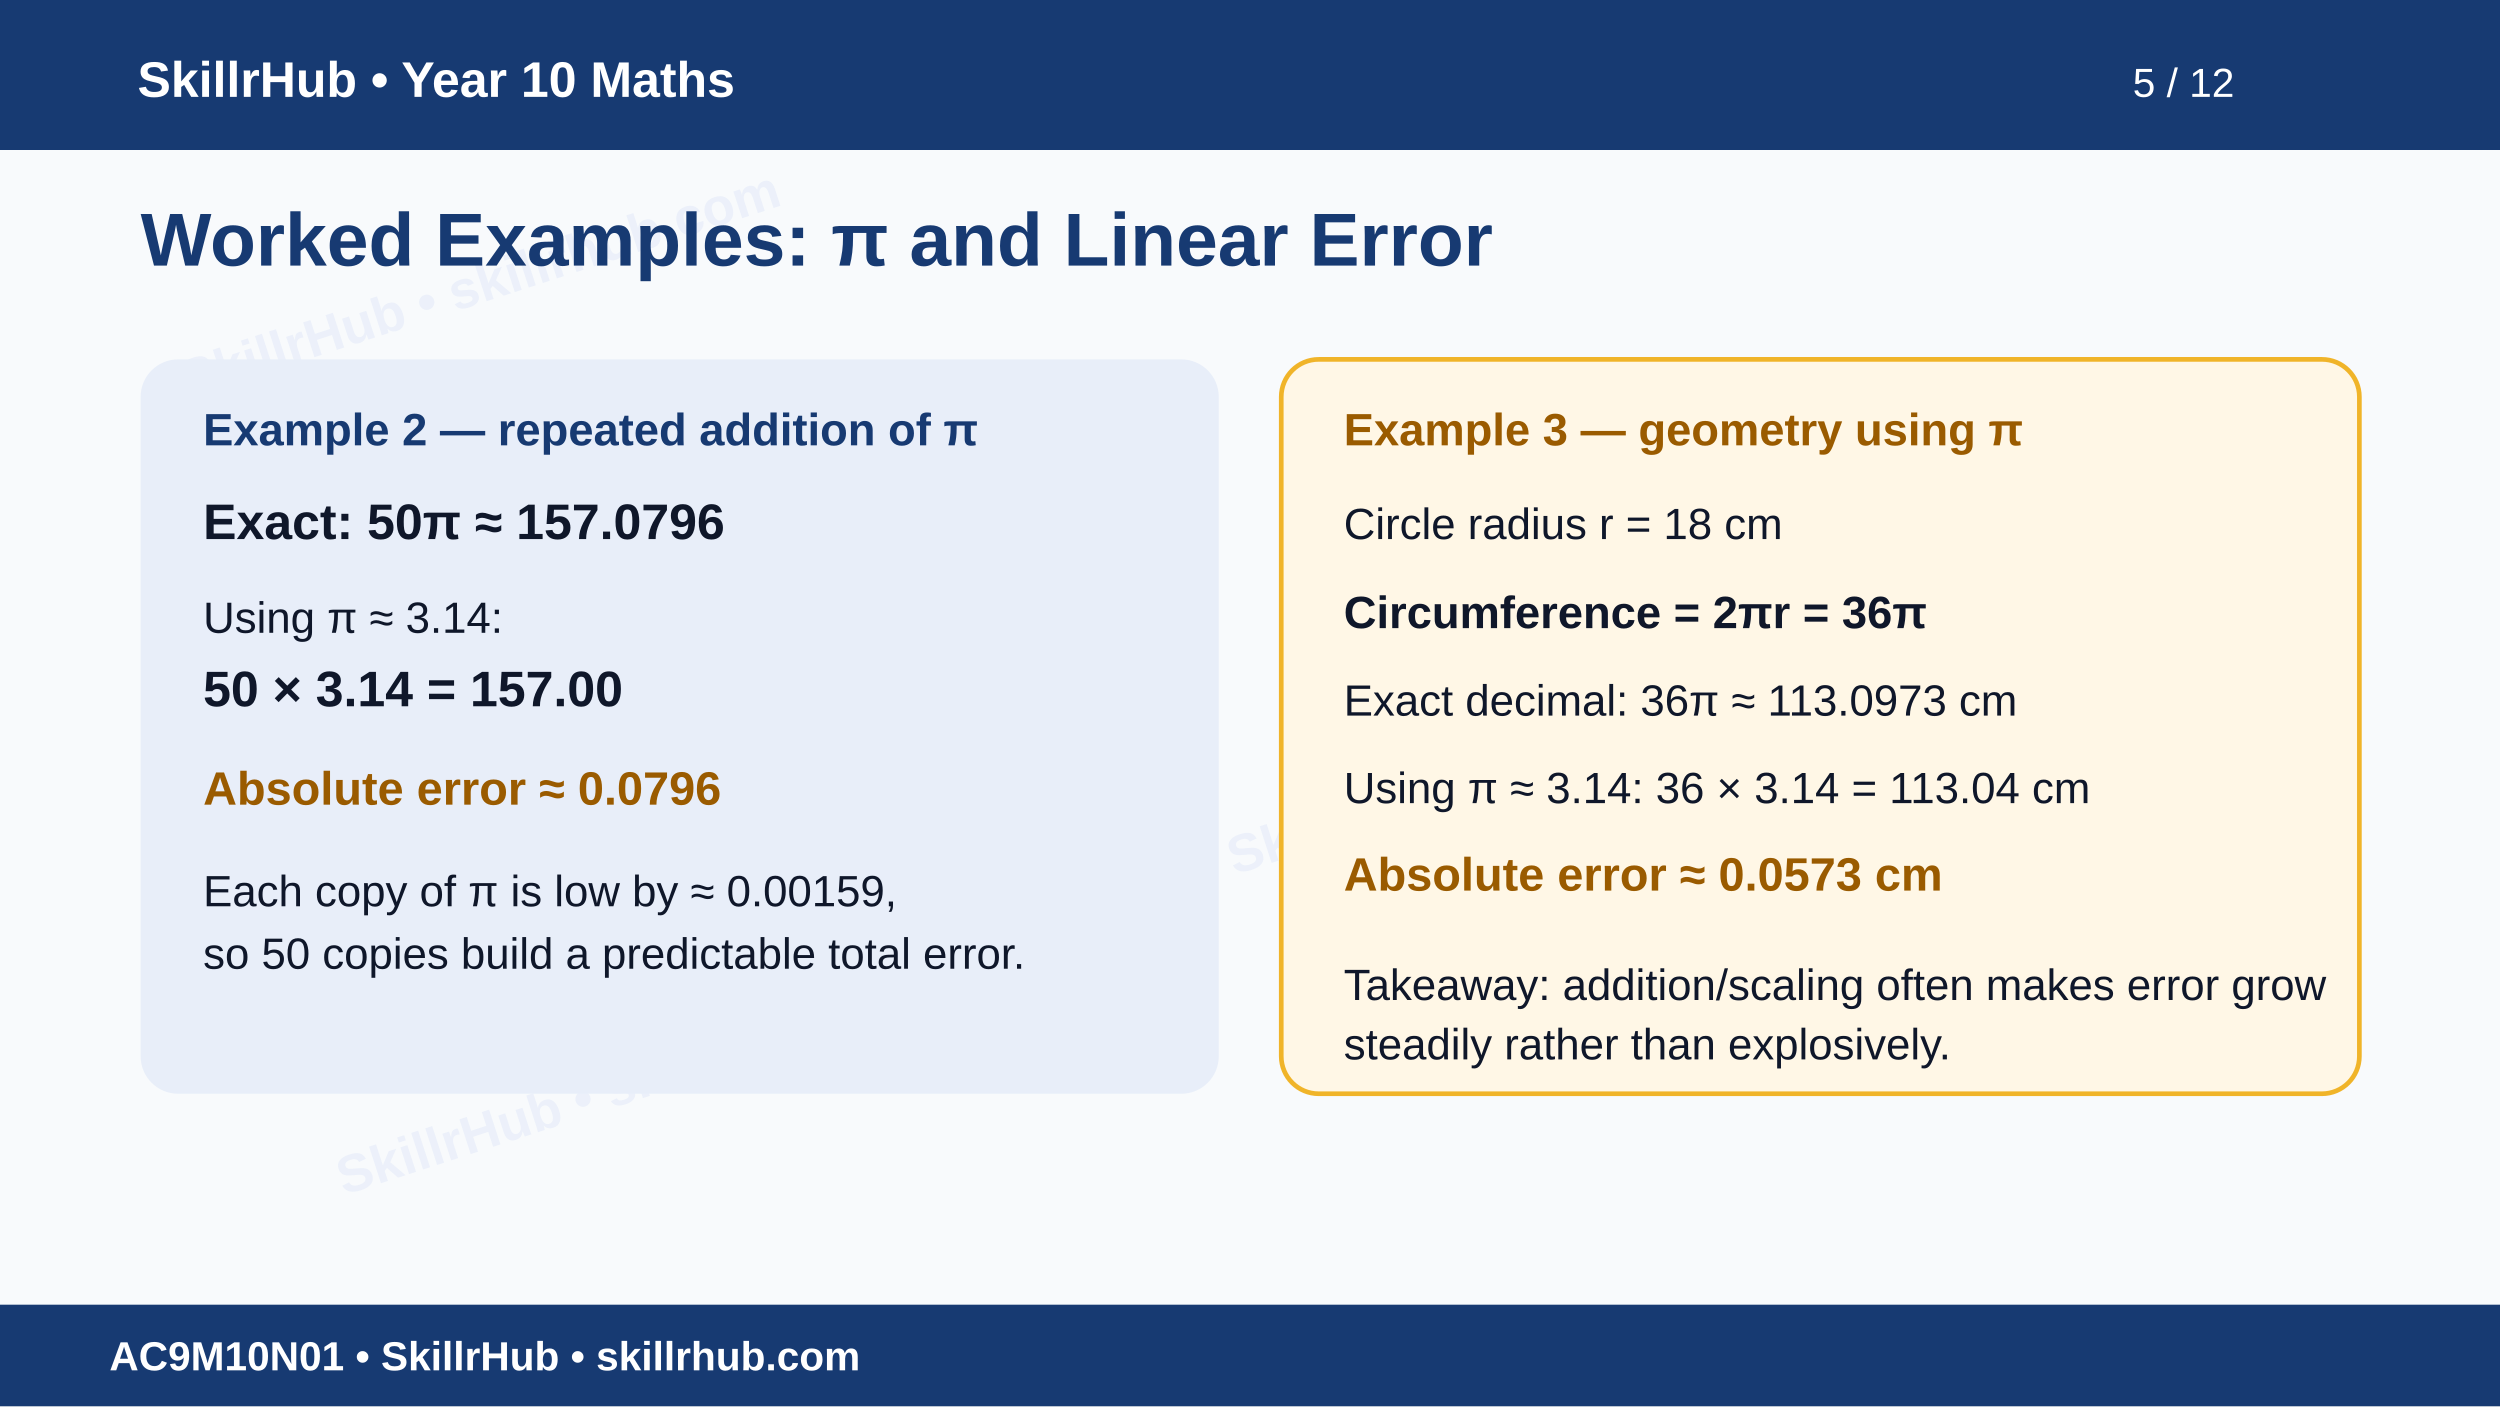
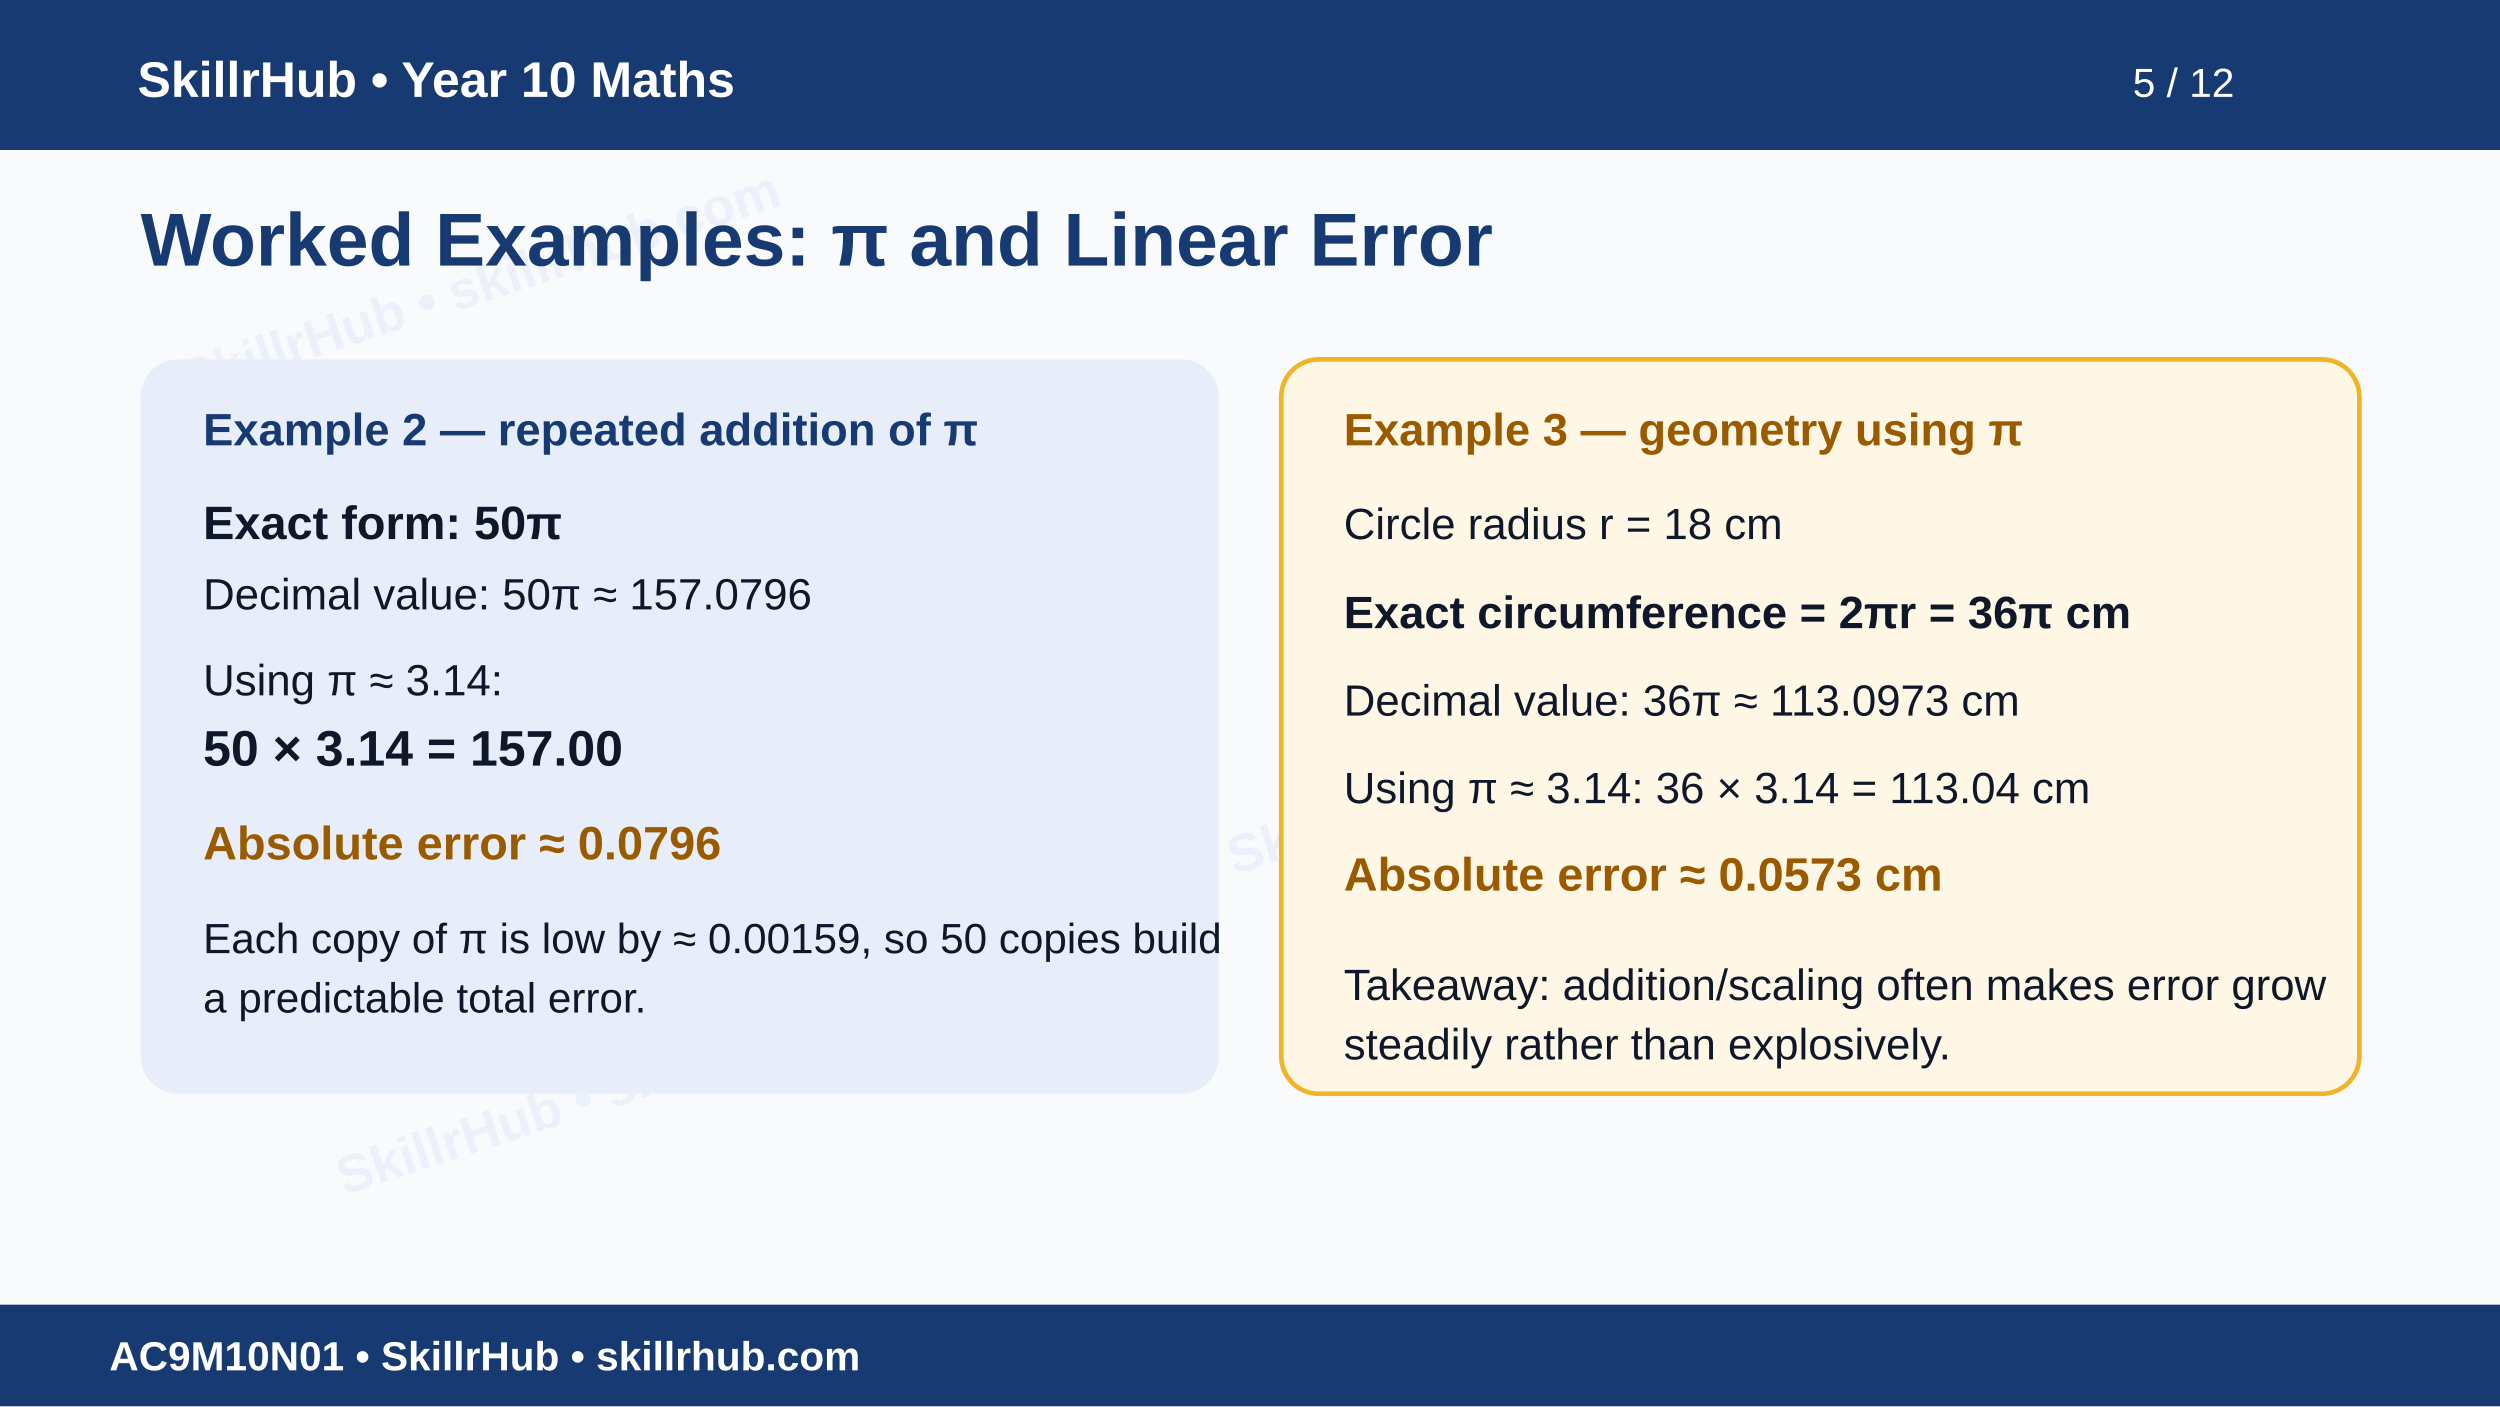
<svg xmlns="http://www.w3.org/2000/svg" width="1600" height="900" viewBox="0 0 1600 900" role="img" aria-labelledby="title desc">
  <rect width="1600" height="900" fill="#f8fafc" />
  <g opacity=".055" fill="#1d4ed8" font-family="Arial,Helvetica,sans-serif" font-size="34" font-weight="700">
    <text x="120" y="255" transform="rotate(-18 120 255)">SkillrHub • skillrhub.com</text>
    <text x="790" y="560" transform="rotate(-18 790 560)">SkillrHub • skillrhub.com</text>
    <text x="220" y="765" transform="rotate(-18 220 765)">SkillrHub • skillrhub.com</text>
  </g>
  <rect width="1600" height="96" fill="#173a72" />
  <text x="88" y="62" fill="#fff" font-family="Arial,Helvetica,sans-serif" font-size="32" font-weight="700">SkillrHub • Year 10 Maths</text>
  <text x="1430" y="62" text-anchor="end" fill="#fff" font-family="Arial,Helvetica,sans-serif" font-size="26">5 / 12</text>
  <text x="90" y="170" fill="#173a72" font-family="Arial,Helvetica,sans-serif" font-size="48" font-weight="700">Worked Examples: π and Linear Error</text>
  <rect x="90" y="230" width="690" height="470" rx="24" fill="#e8eef9" />
  <text x="130" y="285" fill="#173a72" font-family="Arial,Helvetica,sans-serif" font-size="29" font-weight="700">Example 2 — repeated addition of π</text>
-   <text x="130" y="345" fill="#0f172a" font-family="Arial,Helvetica,sans-serif" font-size="32" font-weight="700">Exact: 50π ≈ 157.0796</text>
-   <text x="130" y="405" fill="#0f172a" font-family="Arial,Helvetica,sans-serif" font-size="28">Using π ≈ 3.14:</text>
-   <text x="130" y="452" fill="#0f172a" font-family="Arial,Helvetica,sans-serif" font-size="32" font-weight="700">50 × 3.14 = 157.00</text>
-   <text x="130" y="515" fill="#9a5b00" font-family="Arial,Helvetica,sans-serif" font-size="30" font-weight="700">Absolute error ≈ 0.0796</text>
-   <text x="130" y="580" fill="#0f172a" font-family="Arial,Helvetica,sans-serif" font-size="28">Each copy of π is low by ≈ 0.00159,</text>
-   <text x="130" y="620" fill="#0f172a" font-family="Arial,Helvetica,sans-serif" font-size="28">so 50 copies build a predictable total error.</text>
+   <text x="130" y="345" fill="#0f172a" font-family="Arial,Helvetica,sans-serif" font-size="30" font-weight="700">Exact form: 50π</text>
+   <text x="130" y="390" fill="#0f172a" font-family="Arial,Helvetica,sans-serif" font-size="28">Decimal value: 50π ≈ 157.0796</text>
+   <text x="130" y="445" fill="#0f172a" font-family="Arial,Helvetica,sans-serif" font-size="28">Using π ≈ 3.14:</text>
+   <text x="130" y="490" fill="#0f172a" font-family="Arial,Helvetica,sans-serif" font-size="32" font-weight="700">50 × 3.14 = 157.00</text>
+   <text x="130" y="550" fill="#9a5b00" font-family="Arial,Helvetica,sans-serif" font-size="30" font-weight="700">Absolute error ≈ 0.0796</text>
+   <text x="130" y="610" fill="#0f172a" font-family="Arial,Helvetica,sans-serif" font-size="27">Each copy of π is low by ≈ 0.00159, so 50 copies build</text>
+   <text x="130" y="648" fill="#0f172a" font-family="Arial,Helvetica,sans-serif" font-size="27">a predictable total error.</text>
  <rect x="820" y="230" width="690" height="470" rx="24" fill="#fff7e6" stroke="#f0b429" stroke-width="3" />
  <text x="860" y="285" fill="#9a5b00" font-family="Arial,Helvetica,sans-serif" font-size="29" font-weight="700">Example 3 — geometry using π</text>
  <text x="860" y="345" fill="#0f172a" font-family="Arial,Helvetica,sans-serif" font-size="28">Circle radius r = 18 cm</text>
-   <text x="860" y="402" fill="#0f172a" font-family="Arial,Helvetica,sans-serif" font-size="29" font-weight="700">Circumference = 2πr = 36π</text>
-   <text x="860" y="458" fill="#0f172a" font-family="Arial,Helvetica,sans-serif" font-size="28">Exact decimal: 36π ≈ 113.0973 cm</text>
+   <text x="860" y="402" fill="#0f172a" font-family="Arial,Helvetica,sans-serif" font-size="29" font-weight="700">Exact circumference = 2πr = 36π cm</text>
+   <text x="860" y="458" fill="#0f172a" font-family="Arial,Helvetica,sans-serif" font-size="28">Decimal value: 36π ≈ 113.0973 cm</text>
  <text x="860" y="514" fill="#0f172a" font-family="Arial,Helvetica,sans-serif" font-size="28">Using π ≈ 3.14: 36 × 3.14 = 113.04 cm</text>
  <text x="860" y="570" fill="#9a5b00" font-family="Arial,Helvetica,sans-serif" font-size="30" font-weight="700">Absolute error ≈ 0.0573 cm</text>
  <text x="860" y="640" fill="#0f172a" font-family="Arial,Helvetica,sans-serif" font-size="28">Takeaway: addition/scaling often makes error grow</text>
  <text x="860" y="678" fill="#0f172a" font-family="Arial,Helvetica,sans-serif" font-size="28">steadily rather than explosively.</text>
  <rect y="835" width="1600" height="65" fill="#173a72" />
  <text x="70" y="877" fill="#fff" font-family="Arial,Helvetica,sans-serif" font-size="26" font-weight="700">AC9M10N01 • SkillrHub • skillrhub.com</text>
</svg>
